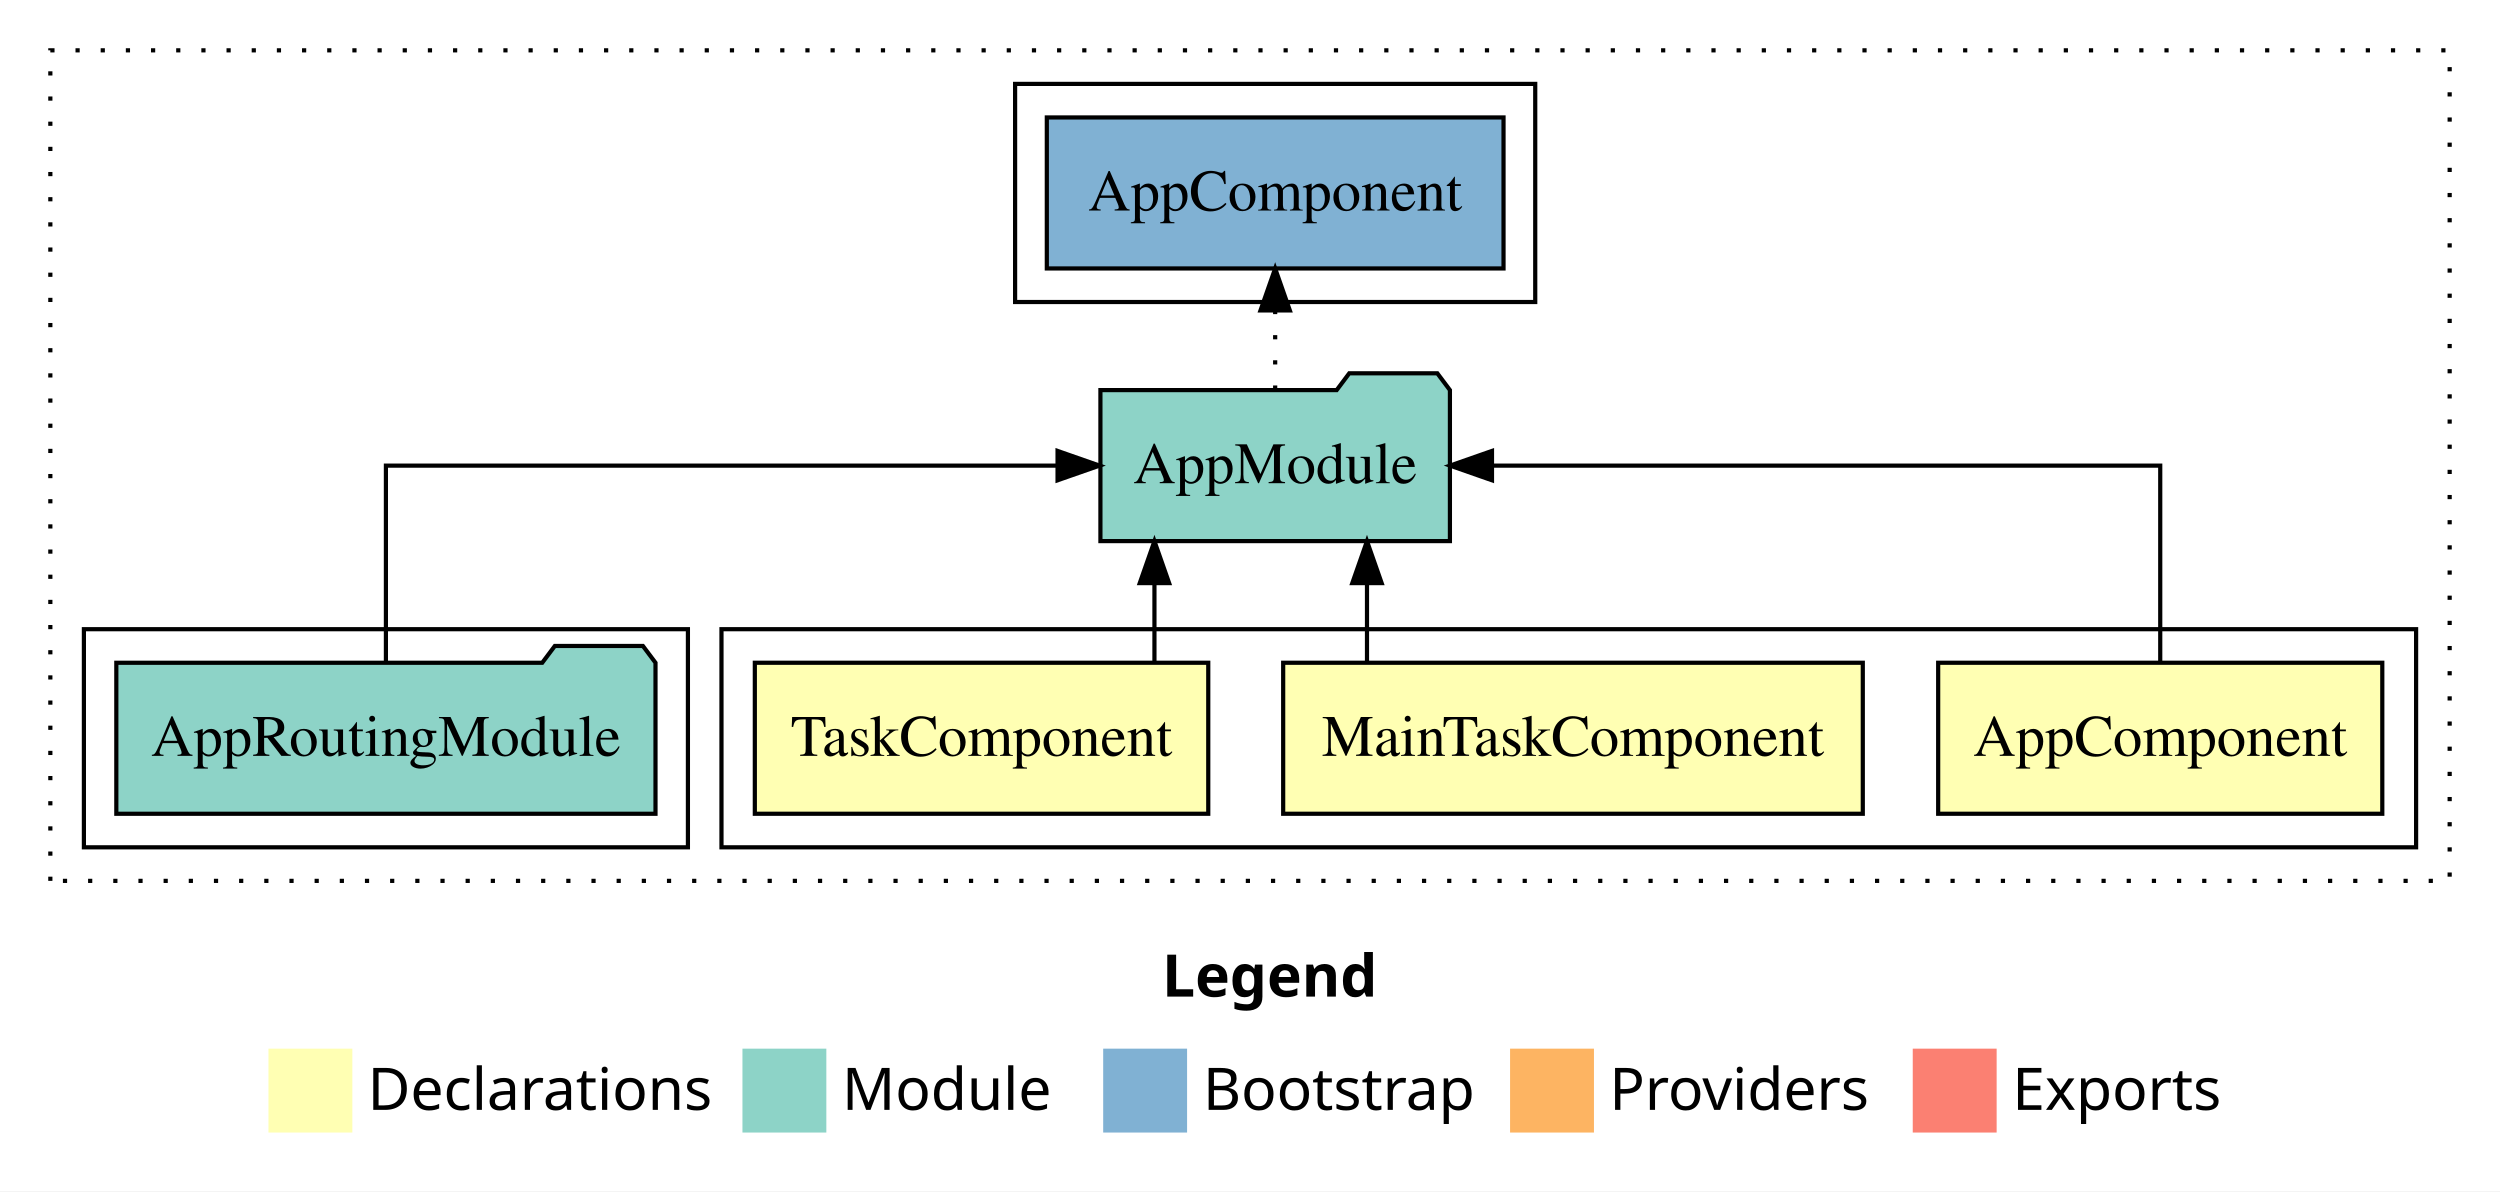
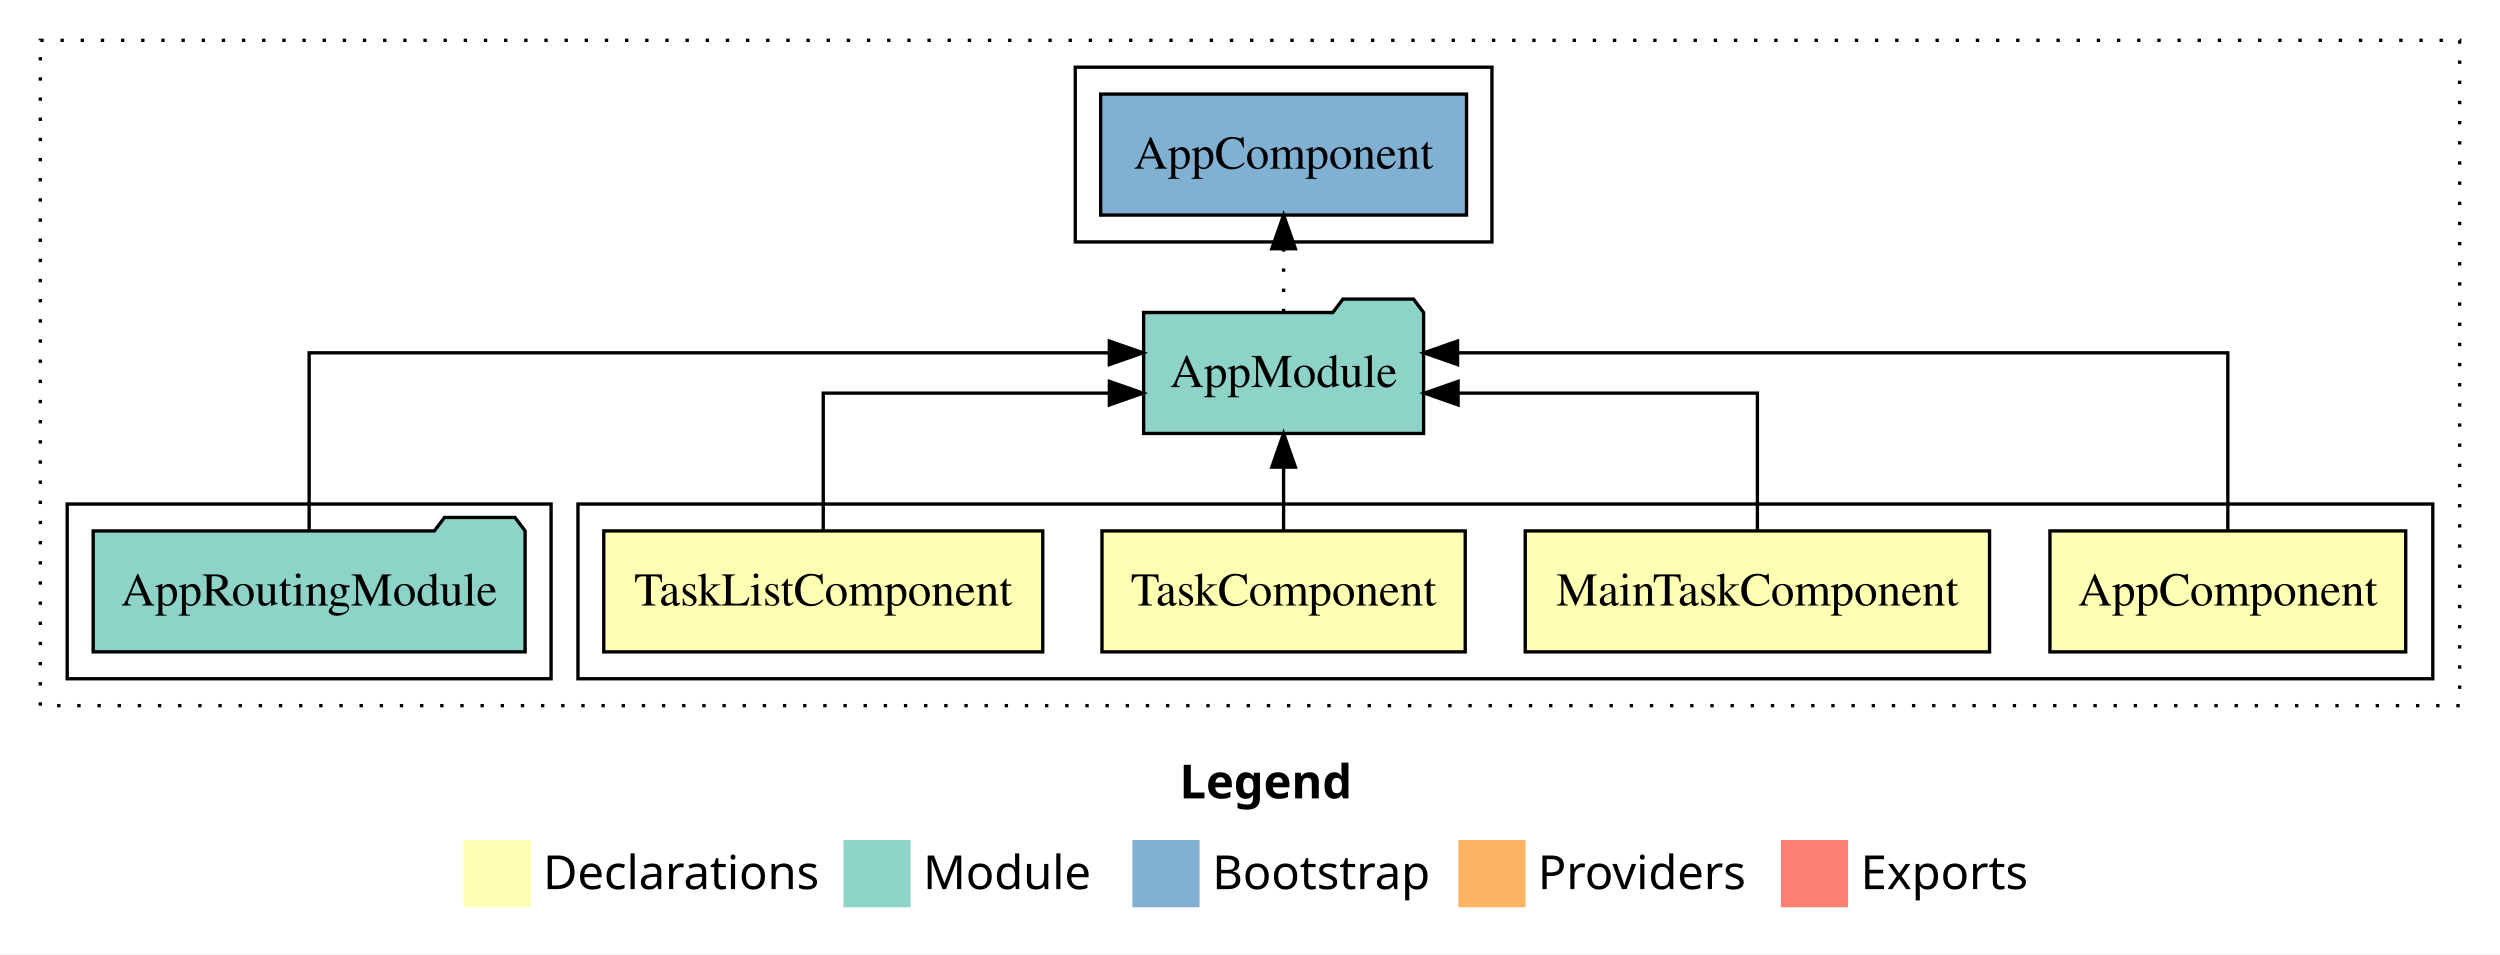
- <svg xmlns="http://www.w3.org/2000/svg" width="596pt" height="284pt" viewBox="0.00 0.00 596.00 284.00">
+ <svg xmlns="http://www.w3.org/2000/svg" width="744pt" height="284pt" viewBox="0.00 0.00 744.00 284.00">
  <g id="graph0" class="graph" transform="scale(1 1) rotate(0) translate(4 280)">
-     <polygon fill="white" stroke="transparent" points="-4,4 -4,-280 592,-280 592,4 -4,4" />
-     <text text-anchor="start" x="273.01" y="-42.4" font-family="Times-12" font-weight="bold" font-size="14.00">Legend</text>
-     <polygon fill="#ffffb3" stroke="transparent" points="60,-10 60,-30 80,-30 80,-10 60,-10" />
-     <text text-anchor="start" x="83.63" y="-15.4" font-family="Times-12" font-size="14.00">  Declarations</text>
-     <polygon fill="#8dd3c7" stroke="transparent" points="173,-10 173,-30 193,-30 193,-10 173,-10" />
-     <text text-anchor="start" x="196.73" y="-15.4" font-family="Times-12" font-size="14.00">  Module</text>
-     <polygon fill="#80b1d3" stroke="transparent" points="259,-10 259,-30 279,-30 279,-10 259,-10" />
-     <text text-anchor="start" x="282.78" y="-15.4" font-family="Times-12" font-size="14.00">  Bootstrap</text>
-     <polygon fill="#fdb462" stroke="transparent" points="356,-10 356,-30 376,-30 376,-10 356,-10" />
-     <text text-anchor="start" x="379.67" y="-15.4" font-family="Times-12" font-size="14.00">  Providers</text>
-     <polygon fill="#fb8072" stroke="transparent" points="452,-10 452,-30 472,-30 472,-10 452,-10" />
-     <text text-anchor="start" x="475.73" y="-15.4" font-family="Times-12" font-size="14.00">  Exports</text>
+     <polygon fill="white" stroke="transparent" points="-4,4 -4,-280 740,-280 740,4 -4,4" />
+     <text text-anchor="start" x="347.01" y="-42.4" font-family="Times-12" font-weight="bold" font-size="14.00">Legend</text>
+     <polygon fill="#ffffb3" stroke="transparent" points="134,-10 134,-30 154,-30 154,-10 134,-10" />
+     <text text-anchor="start" x="157.63" y="-15.4" font-family="Times-12" font-size="14.00">  Declarations</text>
+     <polygon fill="#8dd3c7" stroke="transparent" points="247,-10 247,-30 267,-30 267,-10 247,-10" />
+     <text text-anchor="start" x="270.73" y="-15.4" font-family="Times-12" font-size="14.00">  Module</text>
+     <polygon fill="#80b1d3" stroke="transparent" points="333,-10 333,-30 353,-30 353,-10 333,-10" />
+     <text text-anchor="start" x="356.78" y="-15.4" font-family="Times-12" font-size="14.00">  Bootstrap</text>
+     <polygon fill="#fdb462" stroke="transparent" points="430,-10 430,-30 450,-30 450,-10 430,-10" />
+     <text text-anchor="start" x="453.67" y="-15.4" font-family="Times-12" font-size="14.00">  Providers</text>
+     <polygon fill="#fb8072" stroke="transparent" points="526,-10 526,-30 546,-30 546,-10 526,-10" />
+     <text text-anchor="start" x="549.73" y="-15.4" font-family="Times-12" font-size="14.00">  Exports</text>
    <g id="clust1" class="cluster">
-       <polygon fill="none" stroke="black" stroke-dasharray="1,5" points="8,-70 8,-268 580,-268 580,-70 8,-70" />
+       <polygon fill="none" stroke="black" stroke-dasharray="1,5" points="8,-70 8,-268 728,-268 728,-70 8,-70" />
    </g>
    <g id="clust2" class="cluster">
-       <polygon fill="none" stroke="black" points="168,-78 168,-130 572,-130 572,-78 168,-78" />
+       <polygon fill="none" stroke="black" points="168,-78 168,-130 720,-130 720,-78 168,-78" />
    </g>
-     <g id="clust6" class="cluster">
+     <g id="clust7" class="cluster">
      <polygon fill="none" stroke="black" points="16,-78 16,-130 160,-130 160,-78 16,-78" />
    </g>
-     <g id="clust8" class="cluster">
-       <polygon fill="none" stroke="black" points="238,-208 238,-260 362,-260 362,-208 238,-208" />
+     <g id="clust9" class="cluster">
+       <polygon fill="none" stroke="black" points="316,-208 316,-260 440,-260 440,-208 316,-208" />
    </g>
    <g id="node1" class="node">
-       <polygon fill="#ffffb3" stroke="black" points="563.94,-122 458.06,-122 458.06,-86 563.94,-86 563.94,-122" />
-       <text text-anchor="middle" x="511" y="-99.8" font-family="Times,serif" font-size="14.00">AppComponent</text>
+       <polygon fill="#ffffb3" stroke="black" points="711.94,-122 606.06,-122 606.06,-86 711.94,-86 711.94,-122" />
+       <text text-anchor="middle" x="659" y="-99.8" font-family="Times,serif" font-size="14.00">AppComponent</text>
+     </g>
+     <g id="node5" class="node">
+       <polygon fill="#8dd3c7" stroke="black" points="419.66,-187 416.66,-191 395.66,-191 392.66,-187 336.34,-187 336.34,-151 419.66,-151 419.66,-187" />
+       <text text-anchor="middle" x="378" y="-164.8" font-family="Times,serif" font-size="14.00">AppModule</text>
+     </g>
+     <g id="edge1" class="edge">
+       <path fill="none" stroke="black" d="M659,-122.28C659,-143.32 659,-175 659,-175 659,-175 429.77,-175 429.77,-175" />
+       <polygon fill="black" stroke="black" points="429.77,-171.5 419.77,-175 429.77,-178.5 429.77,-171.5" />
+     </g>
+     <g id="node2" class="node">
+       <polygon fill="#ffffb3" stroke="black" points="588.09,-122 449.91,-122 449.91,-86 588.09,-86 588.09,-122" />
+       <text text-anchor="middle" x="519" y="-99.8" font-family="Times,serif" font-size="14.00">MainTaskComponent</text>
+     </g>
+     <g id="edge2" class="edge">
+       <path fill="none" stroke="black" d="M519,-122.02C519,-139.37 519,-163 519,-163 519,-163 429.92,-163 429.92,-163" />
+       <polygon fill="black" stroke="black" points="429.92,-159.5 419.92,-163 429.92,-166.5 429.92,-159.5" />
+     </g>
+     <g id="node3" class="node">
+       <polygon fill="#ffffb3" stroke="black" points="432.05,-122 323.95,-122 323.95,-86 432.05,-86 432.05,-122" />
+       <text text-anchor="middle" x="378" y="-99.8" font-family="Times,serif" font-size="14.00">TaskComponent</text>
+     </g>
+     <g id="edge3" class="edge">
+       <path fill="none" stroke="black" d="M378,-122.11C378,-122.11 378,-140.99 378,-140.99" />
+       <polygon fill="black" stroke="black" points="374.5,-140.99 378,-150.99 381.5,-140.99 374.5,-140.99" />
    </g>
    <g id="node4" class="node">
-       <polygon fill="#8dd3c7" stroke="black" points="341.66,-187 338.66,-191 317.66,-191 314.66,-187 258.34,-187 258.34,-151 341.66,-151 341.66,-187" />
-       <text text-anchor="middle" x="300" y="-164.8" font-family="Times,serif" font-size="14.00">AppModule</text>
+       <polygon fill="#ffffb3" stroke="black" points="306.32,-122 175.68,-122 175.68,-86 306.32,-86 306.32,-122" />
+       <text text-anchor="middle" x="241" y="-99.8" font-family="Times,serif" font-size="14.00">TaskListComponent</text>
    </g>
-     <g id="edge1" class="edge">
-       <path fill="none" stroke="black" d="M511,-122.11C511,-141.34 511,-169 511,-169 511,-169 351.69,-169 351.69,-169" />
-       <polygon fill="black" stroke="black" points="351.69,-165.5 341.69,-169 351.69,-172.5 351.69,-165.5" />
+     <g id="edge4" class="edge">
+       <path fill="none" stroke="black" d="M241,-122.02C241,-139.37 241,-163 241,-163 241,-163 326.15,-163 326.15,-163" />
+       <polygon fill="black" stroke="black" points="326.15,-166.5 336.15,-163 326.15,-159.5 326.15,-166.5" />
    </g>
-     <g id="node2" class="node">
-       <polygon fill="#ffffb3" stroke="black" points="440.09,-122 301.91,-122 301.91,-86 440.09,-86 440.09,-122" />
-       <text text-anchor="middle" x="371" y="-99.8" font-family="Times,serif" font-size="14.00">MainTaskComponent</text>
+     <g id="node7" class="node">
+       <polygon fill="#80b1d3" stroke="black" points="432.44,-252 323.56,-252 323.56,-216 432.44,-216 432.44,-252" />
+       <text text-anchor="middle" x="378" y="-229.8" font-family="Times,serif" font-size="14.00">AppComponent </text>
    </g>
-     <g id="edge2" class="edge">
-       <path fill="none" stroke="black" d="M321.89,-122.11C321.89,-122.11 321.89,-140.99 321.89,-140.99" />
-       <polygon fill="black" stroke="black" points="318.39,-140.99 321.89,-150.99 325.39,-140.99 318.39,-140.99" />
-     </g>
-     <g id="node3" class="node">
-       <polygon fill="#ffffb3" stroke="black" points="284.05,-122 175.95,-122 175.95,-86 284.05,-86 284.05,-122" />
-       <text text-anchor="middle" x="230" y="-99.8" font-family="Times,serif" font-size="14.00">TaskComponent</text>
-     </g>
-     <g id="edge3" class="edge">
-       <path fill="none" stroke="black" d="M271.22,-122.11C271.22,-122.11 271.22,-140.99 271.22,-140.99" />
-       <polygon fill="black" stroke="black" points="267.72,-140.99 271.22,-150.99 274.72,-140.99 267.72,-140.99" />
+     <g id="edge6" class="edge">
+       <path fill="none" stroke="black" stroke-dasharray="1,5" d="M378,-187.11C378,-187.11 378,-205.99 378,-205.99" />
+       <polygon fill="black" stroke="black" points="374.5,-205.99 378,-215.99 381.5,-205.99 374.5,-205.99" />
    </g>
    <g id="node6" class="node">
-       <polygon fill="#80b1d3" stroke="black" points="354.44,-252 245.56,-252 245.56,-216 354.44,-216 354.44,-252" />
-       <text text-anchor="middle" x="300" y="-229.8" font-family="Times,serif" font-size="14.00">AppComponent </text>
-     </g>
-     <g id="edge5" class="edge">
-       <path fill="none" stroke="black" stroke-dasharray="1,5" d="M300,-187.11C300,-187.11 300,-205.99 300,-205.99" />
-       <polygon fill="black" stroke="black" points="296.5,-205.99 300,-215.99 303.5,-205.99 296.5,-205.99" />
-     </g>
-     <g id="node5" class="node">
      <polygon fill="#8dd3c7" stroke="black" points="152.27,-122 149.27,-126 128.27,-126 125.27,-122 23.73,-122 23.73,-86 152.27,-86 152.27,-122" />
      <text text-anchor="middle" x="88" y="-99.8" font-family="Times,serif" font-size="14.00">AppRoutingModule</text>
    </g>
-     <g id="edge4" class="edge">
-       <path fill="none" stroke="black" d="M88,-122.11C88,-141.34 88,-169 88,-169 88,-169 248.12,-169 248.12,-169" />
-       <polygon fill="black" stroke="black" points="248.12,-172.5 258.12,-169 248.12,-165.5 248.12,-172.5" />
+     <g id="edge5" class="edge">
+       <path fill="none" stroke="black" d="M88,-122.28C88,-143.32 88,-175 88,-175 88,-175 326.14,-175 326.14,-175" />
+       <polygon fill="black" stroke="black" points="326.14,-178.5 336.14,-175 326.14,-171.5 326.14,-178.5" />
    </g>
  </g>
</svg>
